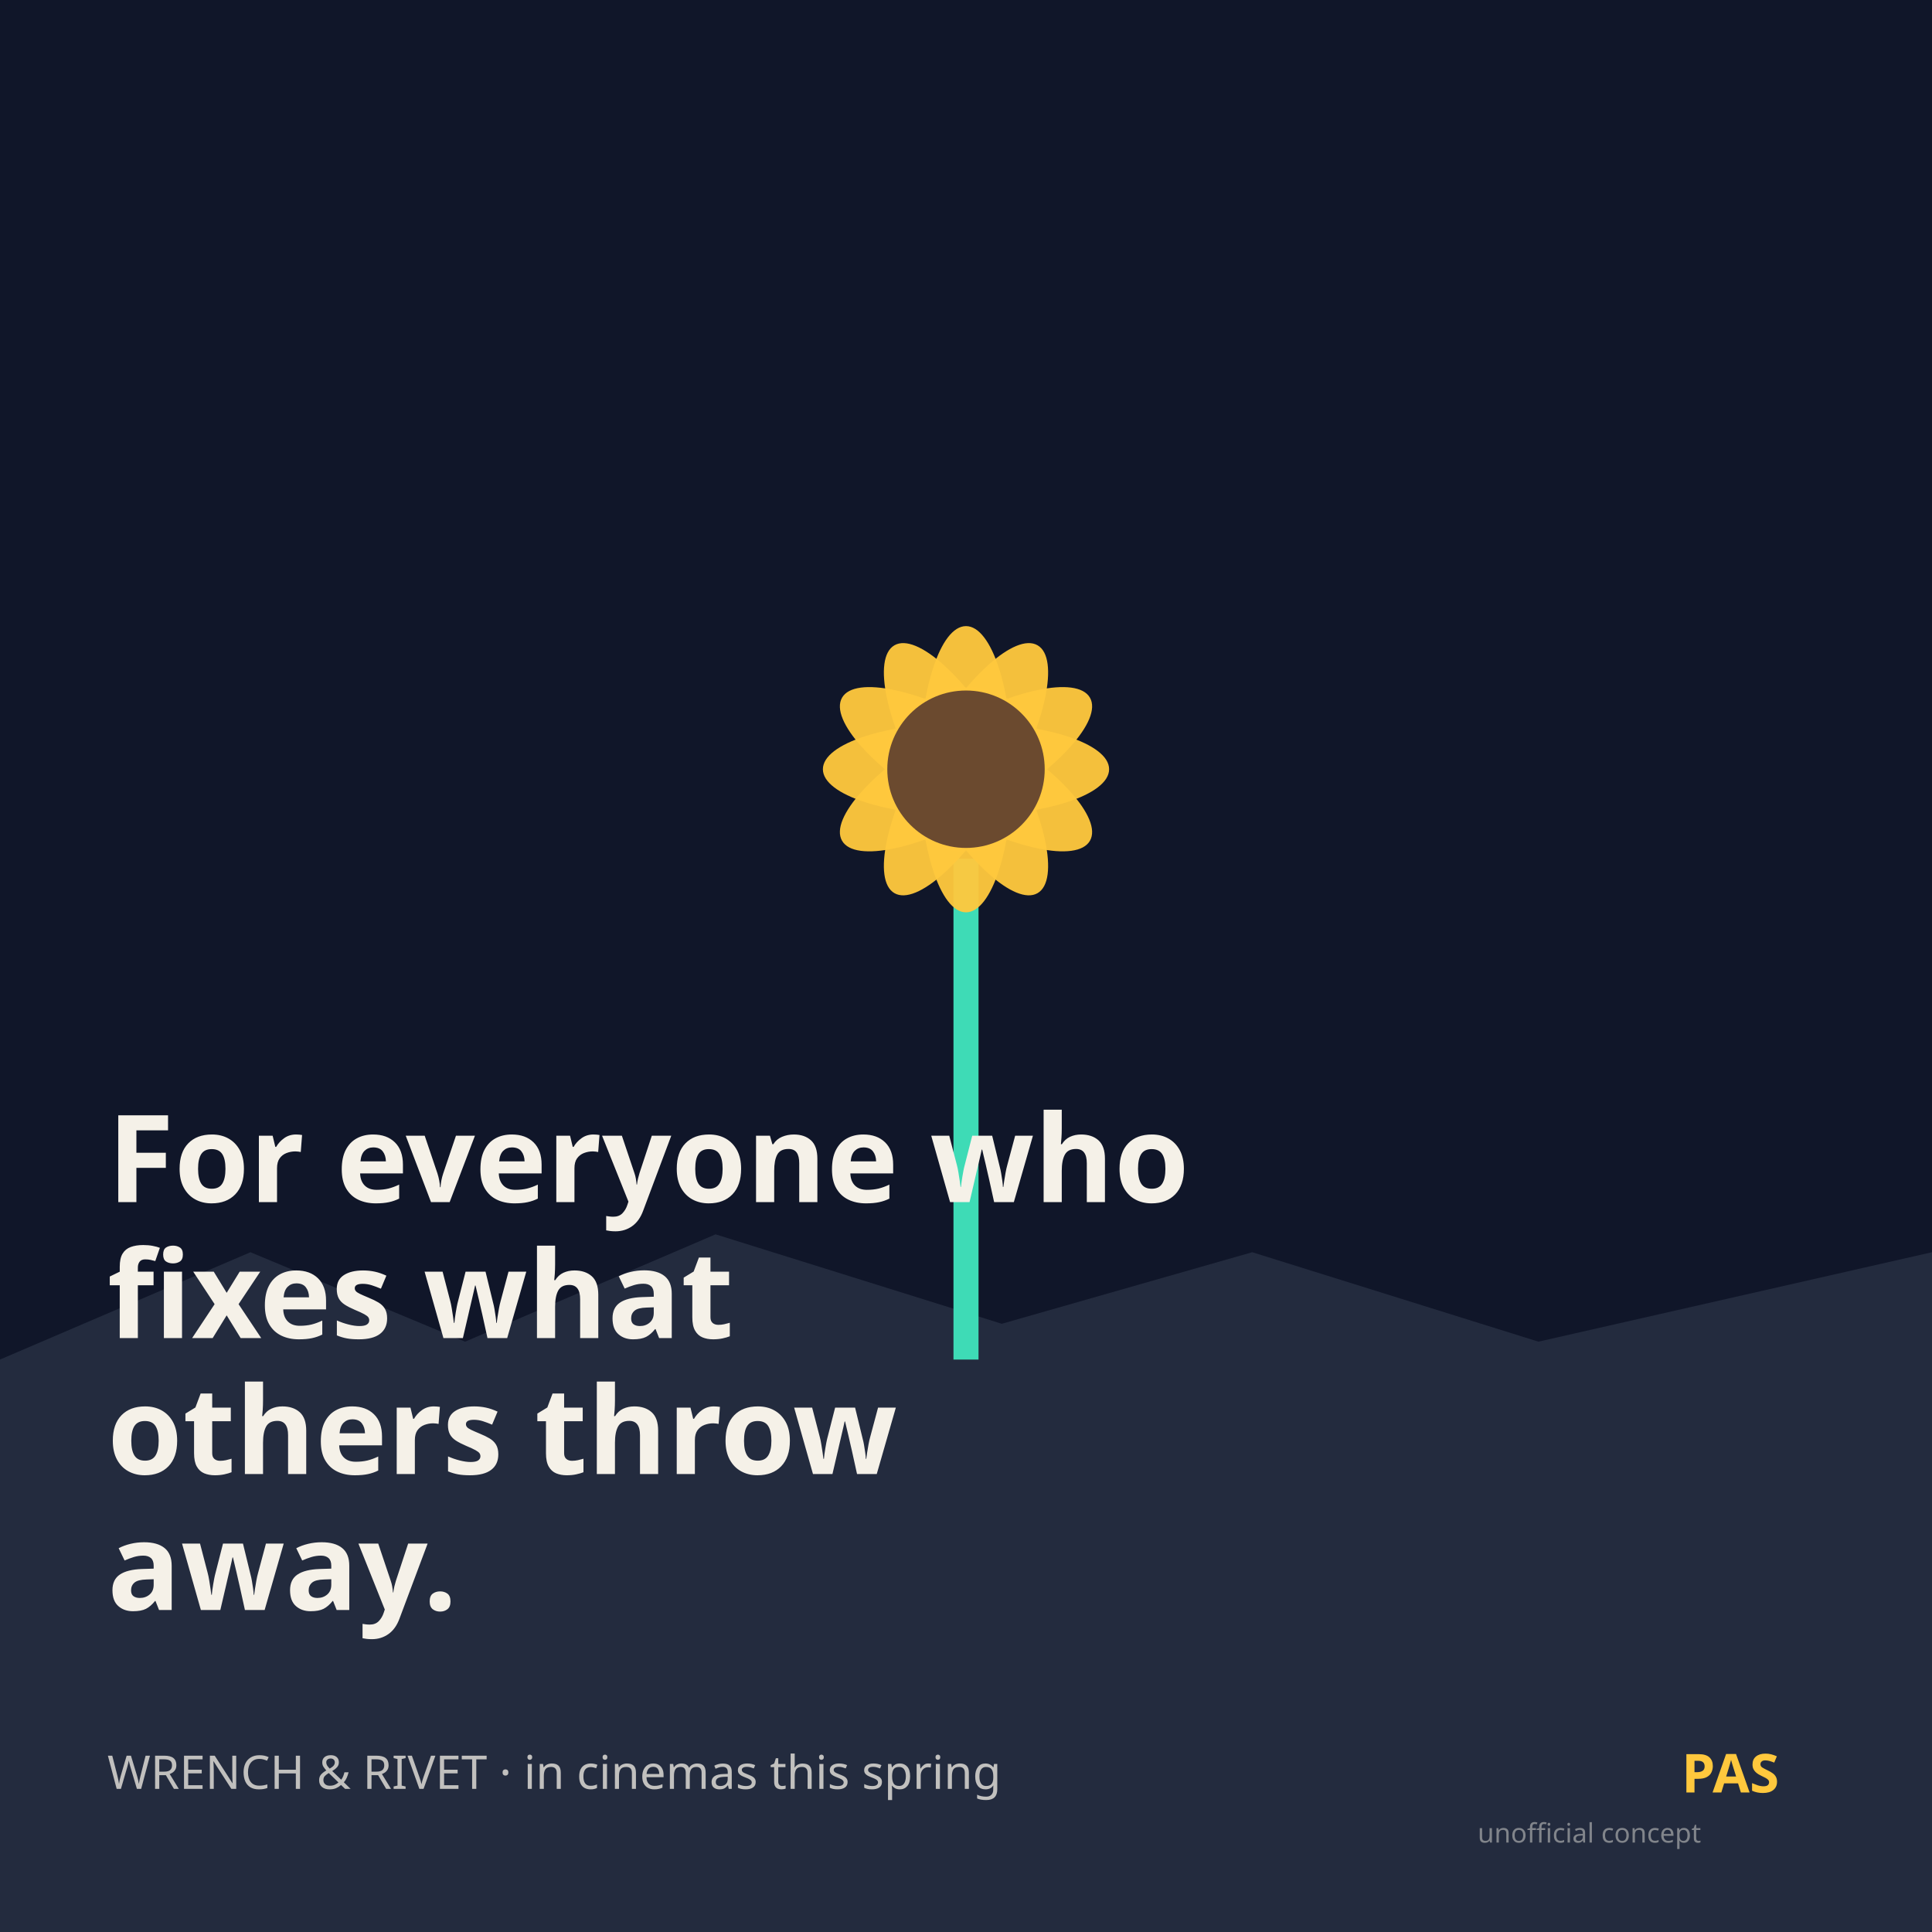
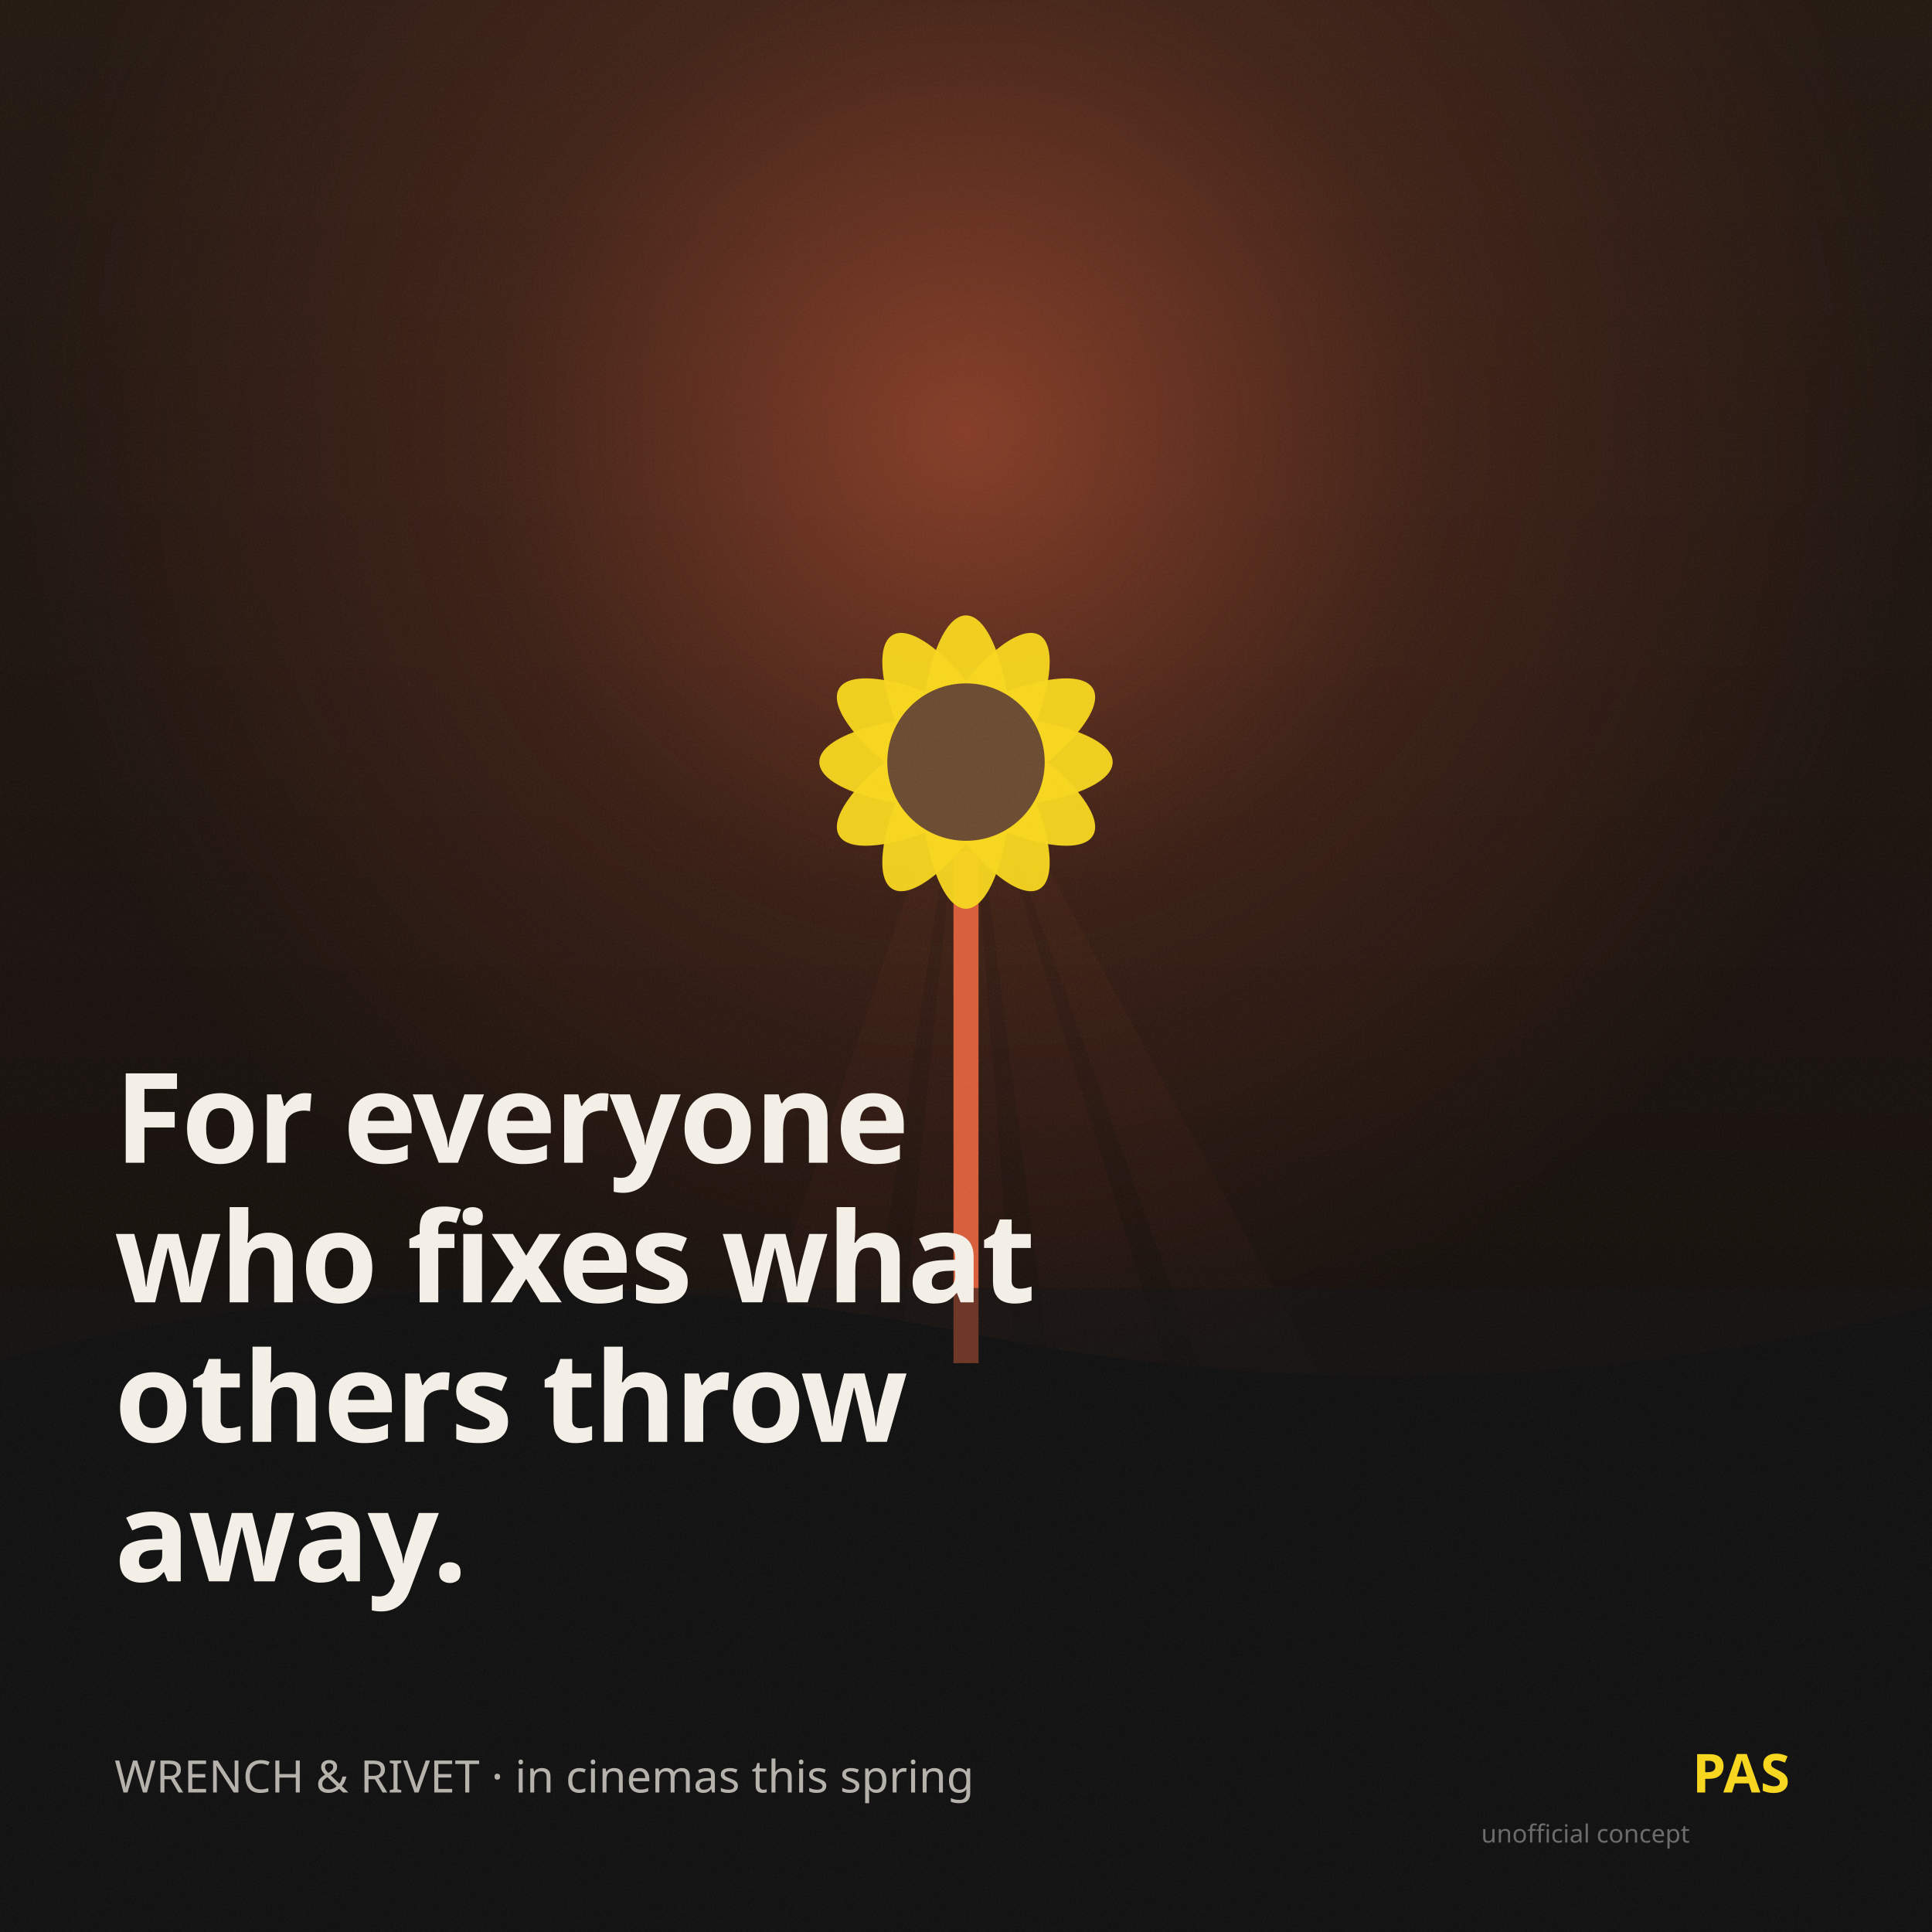
- <svg xmlns="http://www.w3.org/2000/svg" viewBox="0 0 1080 1080" font-family="Fredoka, Trebuchet MS, sans-serif">
-   <rect width="1080" height="1080" fill="#101629" />
-   <path d="M0 760 L140 700 L260 750 L400 690 L560 740 L700 700 L860 750 L1080 700 L1080 1080 L0 1080 Z" fill="#232B3E" />
-   <path d="M540 760 L540 480" stroke="#3EDBB6" stroke-width="14" />
-   <circle cx="540" cy="430" r="46" fill="#6B4A2F" />
-   <ellipse cx="540" cy="430" rx="26" ry="80" fill="#FFC83D" transform="rotate(0 540 430)" opacity="0.95" />
-   <ellipse cx="540" cy="430" rx="26" ry="80" fill="#FFC83D" transform="rotate(30 540 430)" opacity="0.95" />
-   <ellipse cx="540" cy="430" rx="26" ry="80" fill="#FFC83D" transform="rotate(60 540 430)" opacity="0.95" />
-   <ellipse cx="540" cy="430" rx="26" ry="80" fill="#FFC83D" transform="rotate(90 540 430)" opacity="0.95" />
-   <ellipse cx="540" cy="430" rx="26" ry="80" fill="#FFC83D" transform="rotate(120 540 430)" opacity="0.95" />
-   <ellipse cx="540" cy="430" rx="26" ry="80" fill="#FFC83D" transform="rotate(150 540 430)" opacity="0.95" />
-   <circle cx="540" cy="430" r="44" fill="#6B4A2F" />
-   <text x="60" y="672" font-size="68" font-weight="700" fill="#F5F1E8">
-     <tspan x="60" dy="0">For everyone who</tspan>
-     <tspan x="60" dy="76">fixes what</tspan>
-     <tspan x="60" dy="76">others throw</tspan>
-     <tspan x="60" dy="76">away.</tspan>
+ <svg xmlns="http://www.w3.org/2000/svg" viewBox="0 0 1080 1080" font-family="Nunito, Trebuchet MS, sans-serif">
+   <defs>
+     <linearGradient id="atmos" x1="0" y1="0" x2="0" y2="1">
+       <stop offset="0" stop-color="#231710" />
+       <stop offset="1" stop-color="#0E0A07" />
+     </linearGradient>
+     <radialGradient id="key" cx="0.5" cy="0.37" r="0.62">
+       <stop offset="0" stop-color="#D95D39" stop-opacity="0.55" />
+       <stop offset="0.35" stop-color="#D95D39" stop-opacity="0.16" />
+       <stop offset="0.7" stop-color="#D95D39" stop-opacity="0" />
+     </radialGradient>
+     <linearGradient id="ray" x1="0" y1="0" x2="0" y2="1">
+       <stop offset="0" stop-color="#D95D39" stop-opacity="0.5" />
+       <stop offset="1" stop-color="#D95D39" stop-opacity="0" />
+     </linearGradient>
+     <filter id="grain">
+       <feTurbulence type="fractalNoise" baseFrequency="0.9" numOctaves="2" stitchTiles="stitch" />
+       <feColorMatrix type="saturate" values="0" />
+     </filter>
+     <filter id="soft" x="-40%" y="-40%" width="180%" height="180%">
+       <feGaussianBlur stdDeviation="26" />
+     </filter>
+   </defs>
+   <rect width="1080" height="1080" fill="url(#atmos)" />
+   <ellipse cx="540" cy="400" rx="620" ry="620" fill="url(#key)" />
+   <g opacity="0.10">
+     <polygon points="540,400 280,1180 420,1180" fill="url(#ray)" />
+     <polygon points="540,400 460,1180 600,1180" fill="url(#ray)" />
+     <polygon points="540,400 640,1180 780,1180" fill="url(#ray)" />
+     <polygon points="540,400 820,1180 960,1180" fill="url(#ray)" />
+   </g>
+   <path d="M0 760 Q 270 690 540 745 T 1080 730 L1080 1080 L0 1080 Z" fill="#0B0B0E" />
+   <path d="M540 762 L540 476" stroke="#D95D39" stroke-width="14" />
+   <ellipse cx="540" cy="426" rx="26" ry="82" fill="#F9D71C" transform="rotate(0 540 426)" opacity="0.95" />
+   <ellipse cx="540" cy="426" rx="26" ry="82" fill="#F9D71C" transform="rotate(30 540 426)" opacity="0.95" />
+   <ellipse cx="540" cy="426" rx="26" ry="82" fill="#F9D71C" transform="rotate(60 540 426)" opacity="0.95" />
+   <ellipse cx="540" cy="426" rx="26" ry="82" fill="#F9D71C" transform="rotate(90 540 426)" opacity="0.95" />
+   <ellipse cx="540" cy="426" rx="26" ry="82" fill="#F9D71C" transform="rotate(120 540 426)" opacity="0.95" />
+   <ellipse cx="540" cy="426" rx="26" ry="82" fill="#F9D71C" transform="rotate(150 540 426)" opacity="0.95" />
+   <circle cx="540" cy="426" r="44" fill="#6B4A2F" />
+   <rect x="0" y="720" width="1080" height="360" fill="#121212" opacity="0.55" />
+   <text x="64" y="650" font-size="70" font-weight="800" letter-spacing="-1" fill="#F5F1E8">
+     <tspan x="64" dy="0">For everyone</tspan>
+     <tspan x="64" dy="78">who fixes what</tspan>
+     <tspan x="64" dy="78">others throw</tspan>
+     <tspan x="64" dy="78">away.</tspan>
  </text>
-   <text x="60" y="1000" font-size="26" fill="#F5F1E8" opacity="0.75">WRENCH &amp; RIVET · in cinemas this spring</text>
-   <text x="940" y="1002" font-size="30" font-weight="700" fill="#FFC83D">PAS</text>
-   <text x="826" y="1030" font-size="15" fill="#F5F1E8" opacity="0.45">unofficial concept</text>
+   <text x="64" y="1002" font-size="25" fill="#F5F1E8" opacity="0.72">WRENCH &amp; RIVET · in cinemas this spring</text>
+   <text x="946" y="1002" font-size="30" font-weight="800" fill="#F9D71C">PAS</text>
+   <text x="828" y="1030" font-size="14" fill="#F5F1E8" opacity="0.4">unofficial concept</text>
+   <rect width="1080" height="1080" filter="url(#grain)" opacity="0.06" />
</svg>
